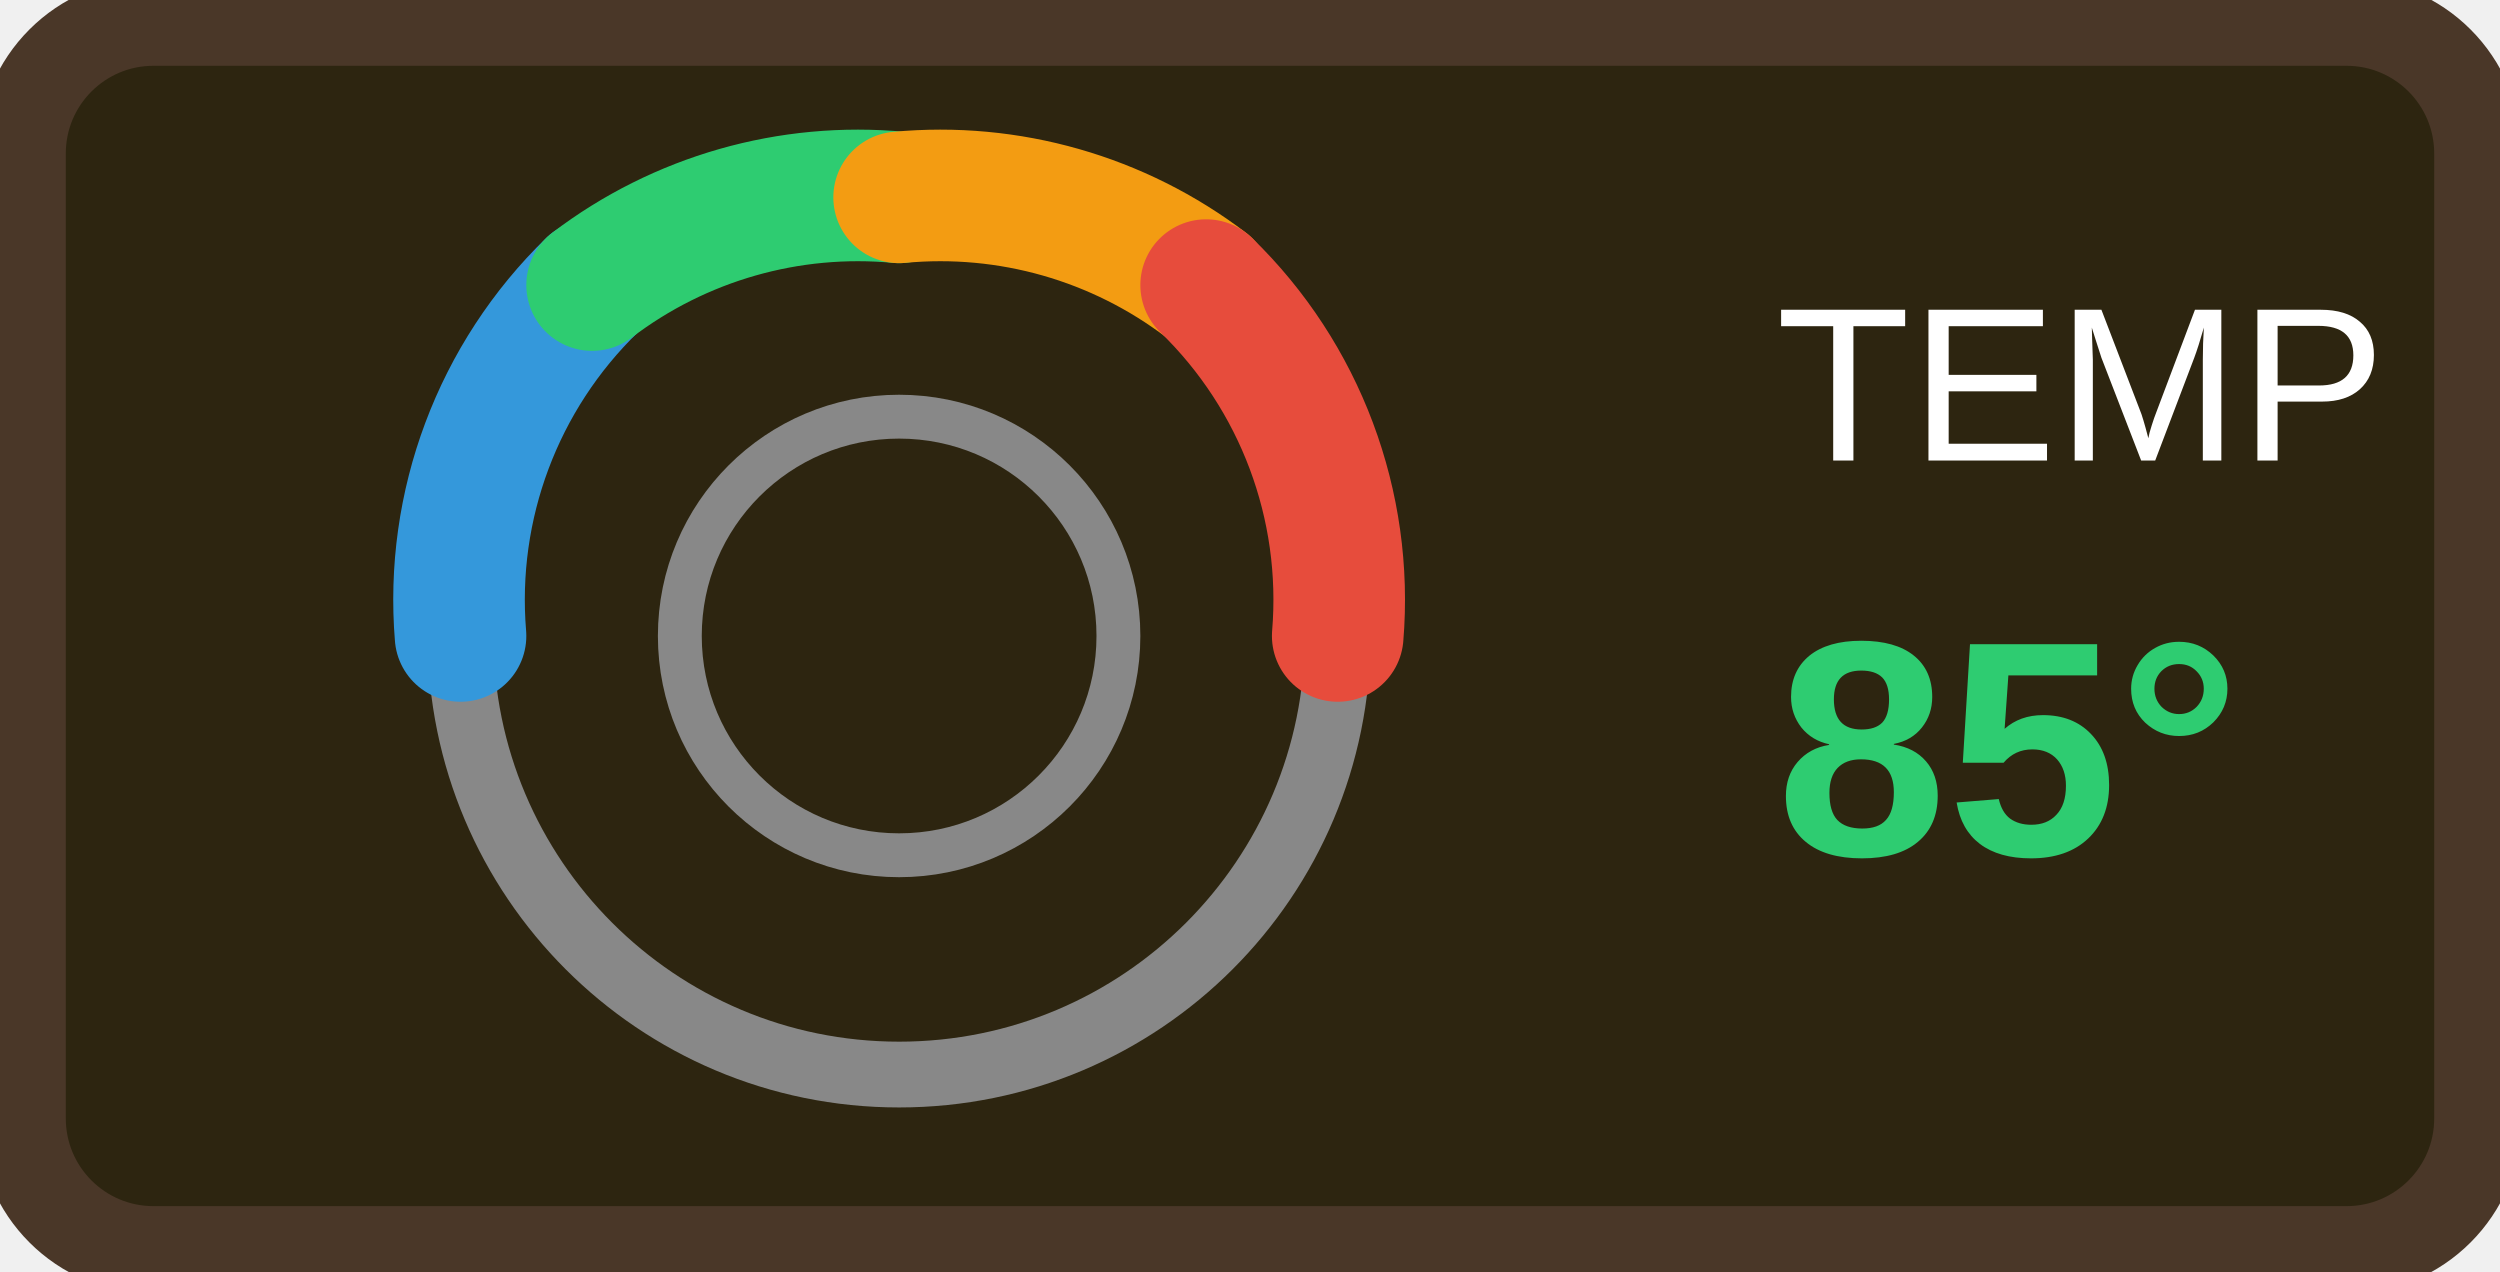
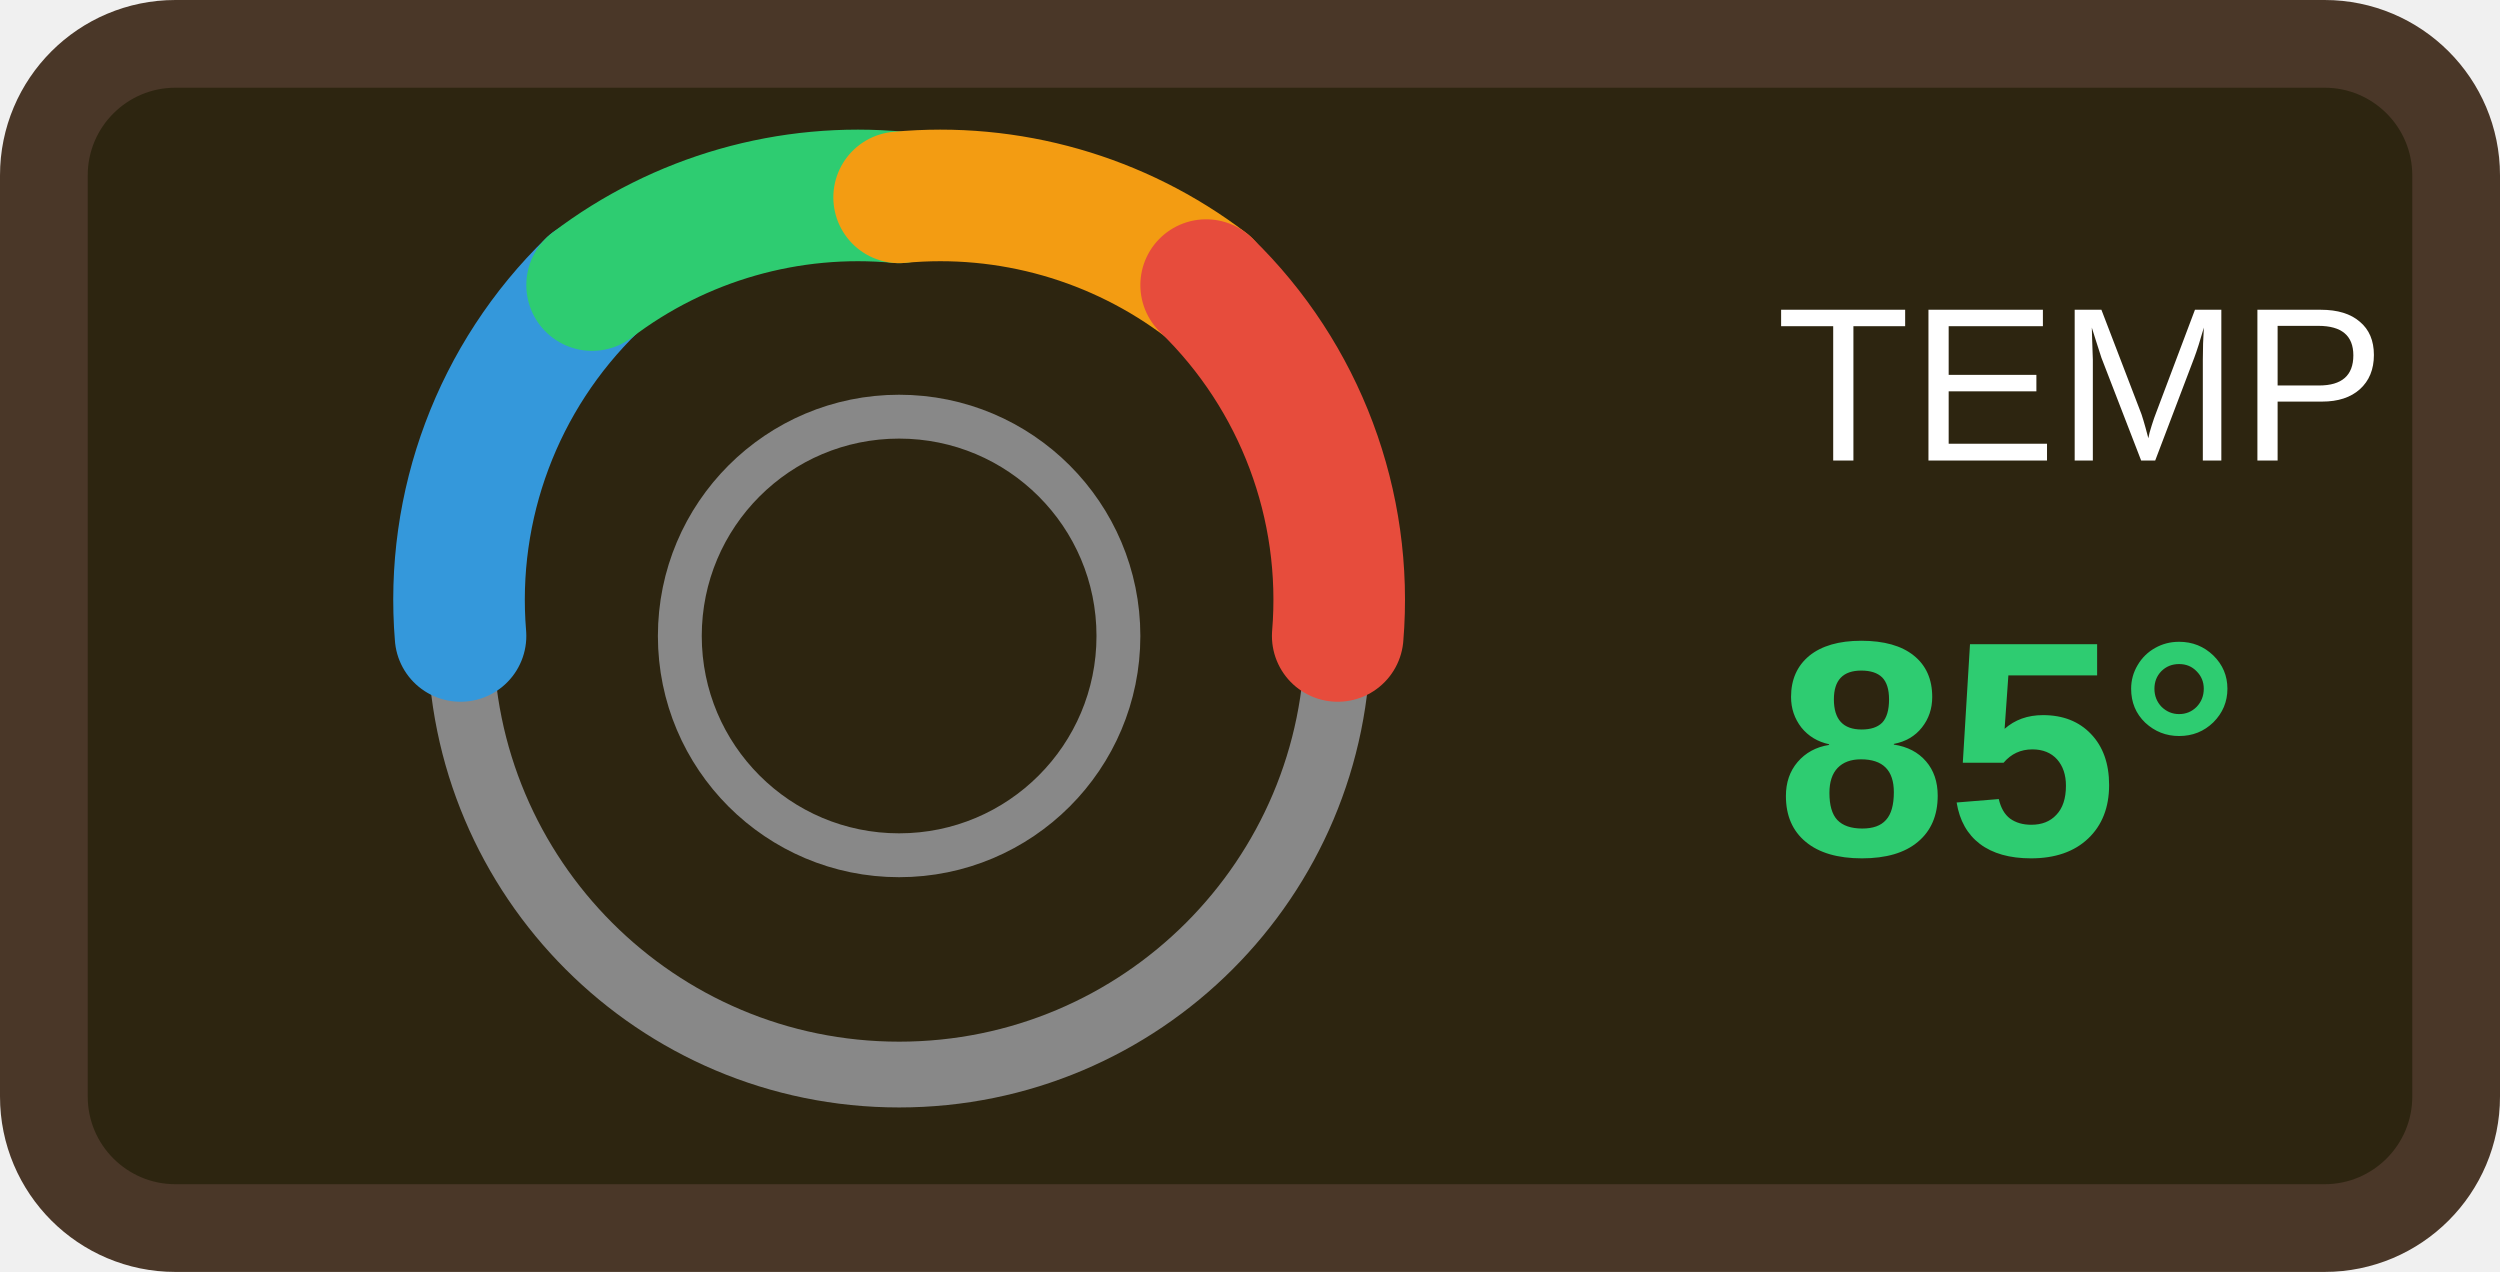
<svg xmlns="http://www.w3.org/2000/svg" viewBox="0 0 114 58" stroke-width="0.5" stroke="#fff" fill="#fff">
-   <rect x="1" y="1" width="112" height="56" rx="6" fill="#2d2510" stroke="#4a3728" stroke-width="4" />
+   <rect x="2" y="2" width="110" height="54" rx="6" fill="#2d2510" stroke="#4a3728" stroke-width="4" />
  <circle cx="41" cy="29" r="20" fill="none" stroke="#888888" stroke-width="3" />
  <circle cx="41" cy="29" r="10" fill="none" stroke="#888888" stroke-width="2" />
  <path d="M21,29A20,20,0,0,1,27,13" fill="none" stroke="#3498db" stroke-width="6" stroke-linecap="round" />
  <path d="M27,13A20,20,0,0,1,41,9" fill="none" stroke="#2ecc71" stroke-width="6" stroke-linecap="round" />
  <path d="M41,9A20,20,0,0,1,55,13" fill="none" stroke="#f39c12" stroke-width="6" stroke-linecap="round" />
  <path d="M55,13A20,20,0,0,1,61,29" fill="none" stroke="#e74c3c" stroke-width="6" stroke-linecap="round" />
  <text x="81" y="21" fill="#ffffff" font-family="Arial, sans-serif" font-size="10" stroke="none">TEMP</text>
  <text x="81" y="39" fill="#2ecc71" font-family="Arial, sans-serif" font-size="14" font-weight="bold" stroke="none">85°</text>
</svg>
